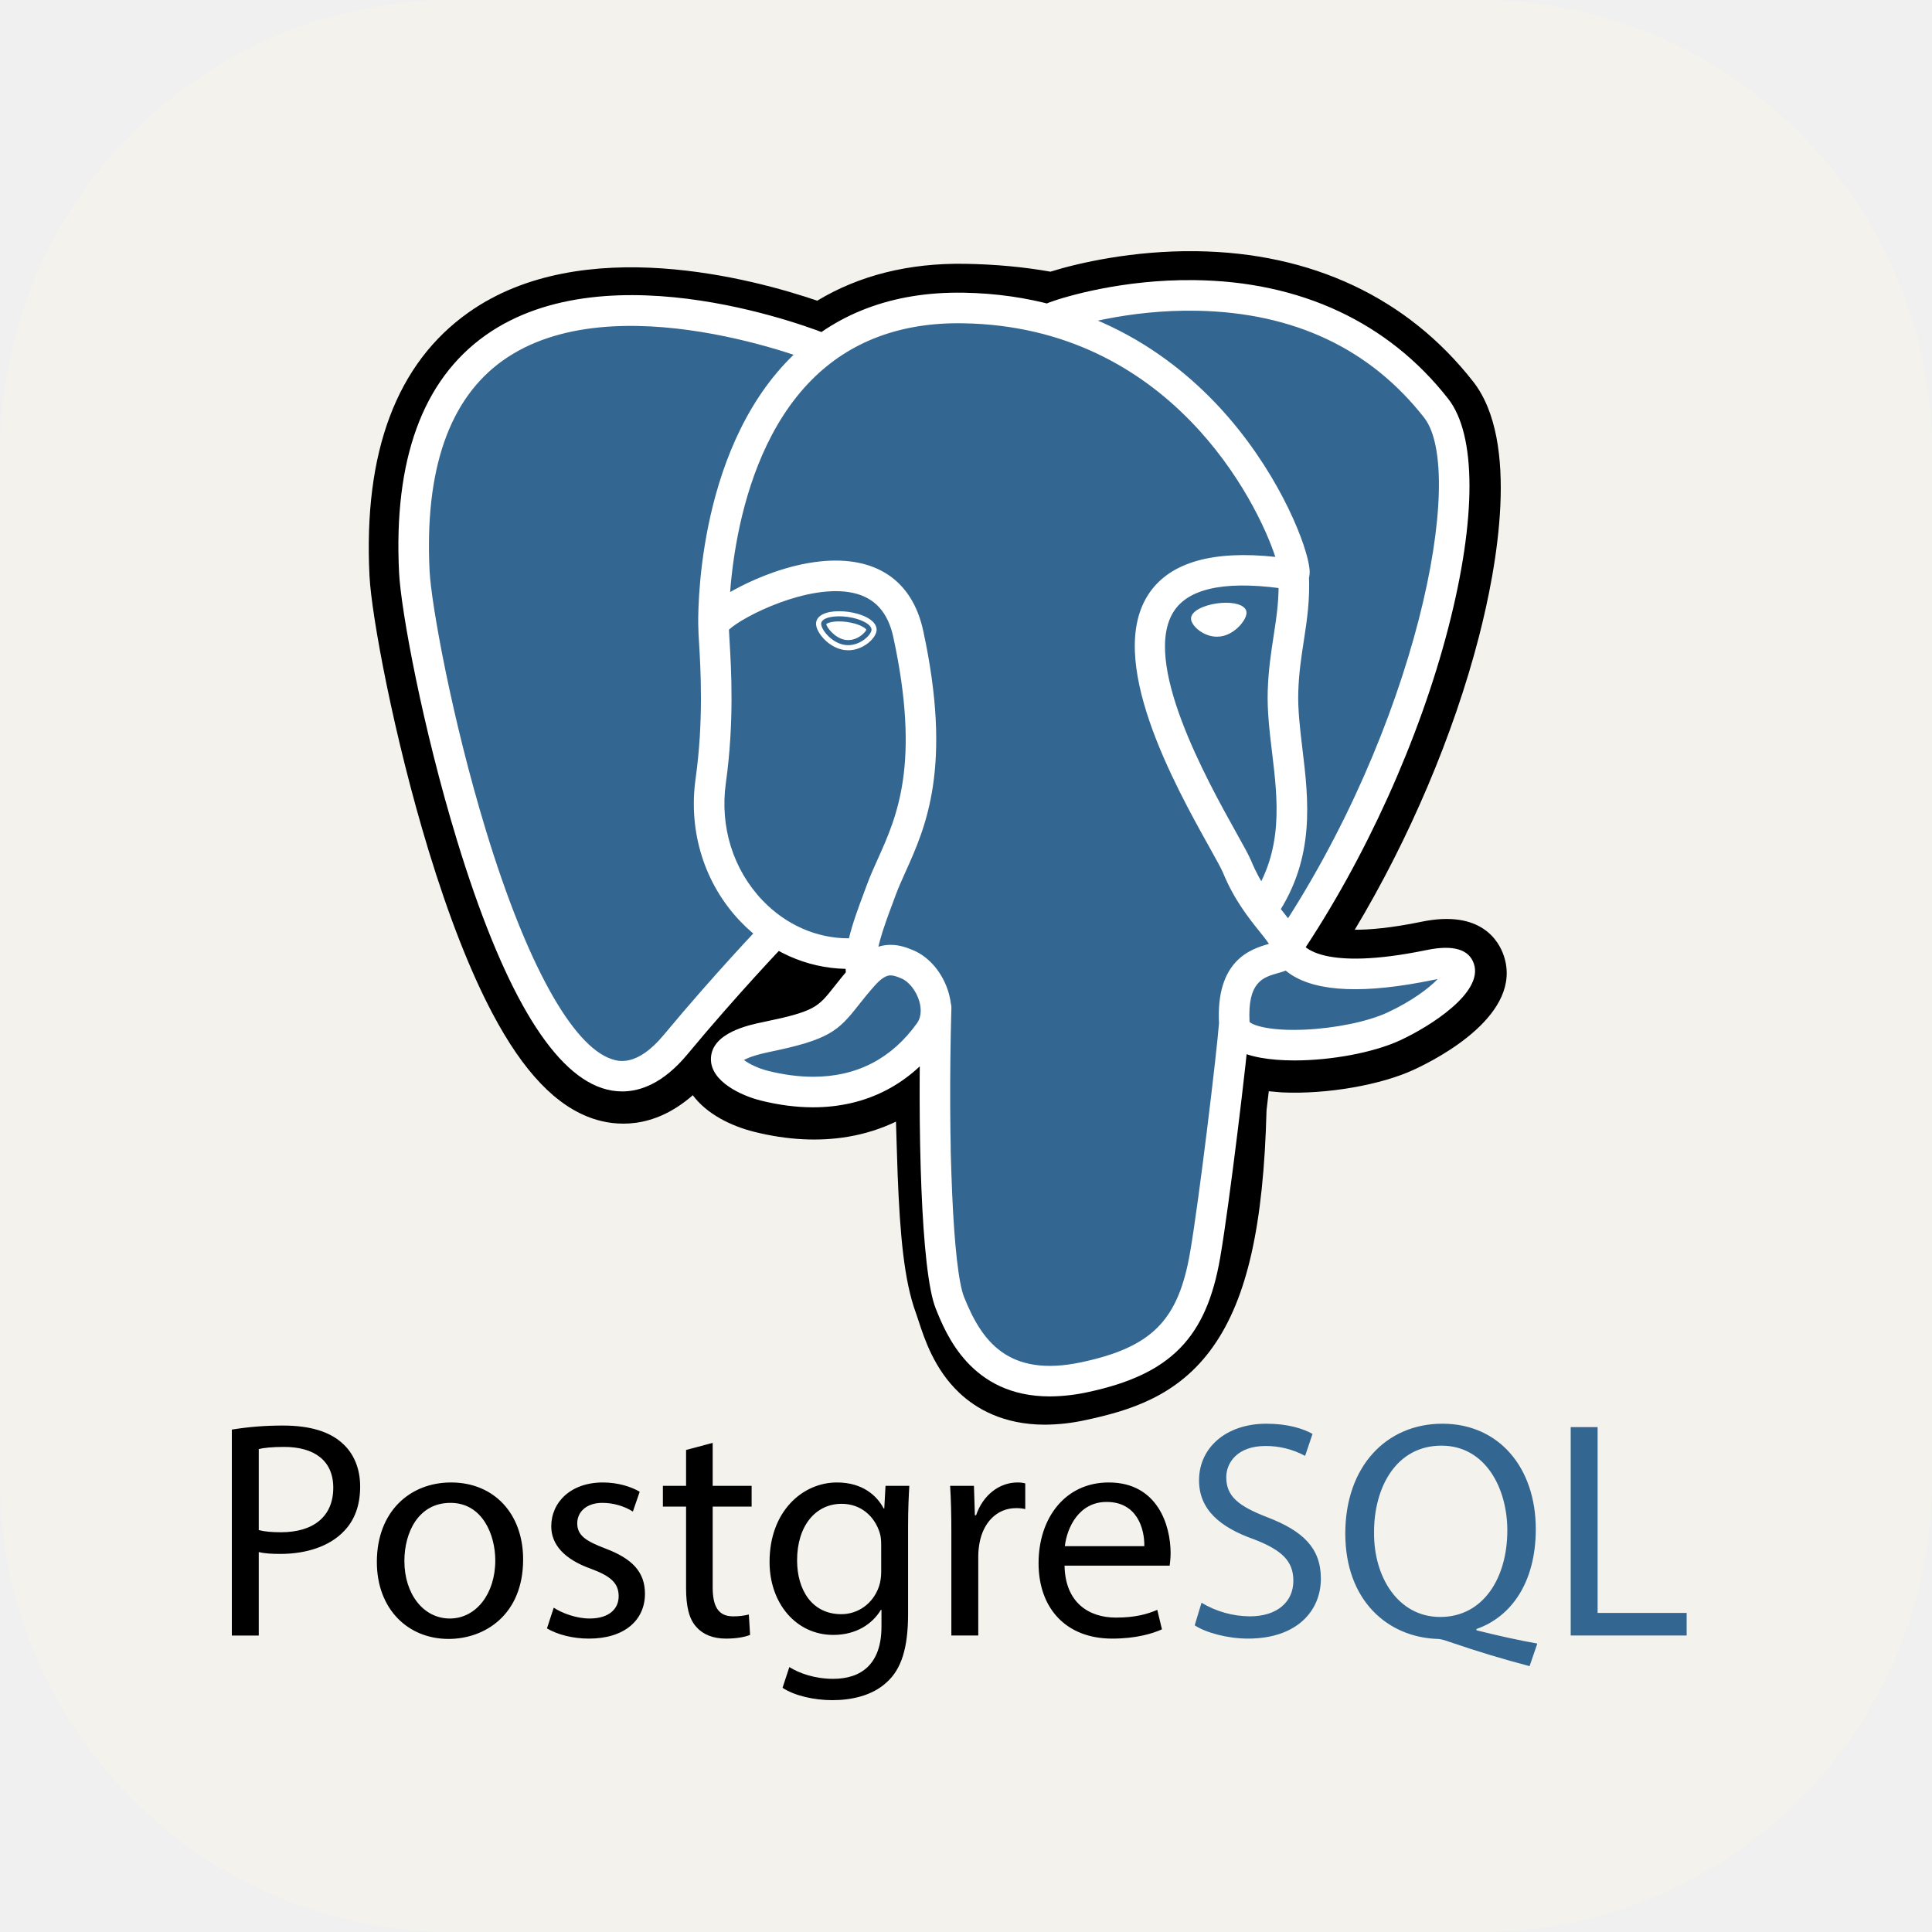
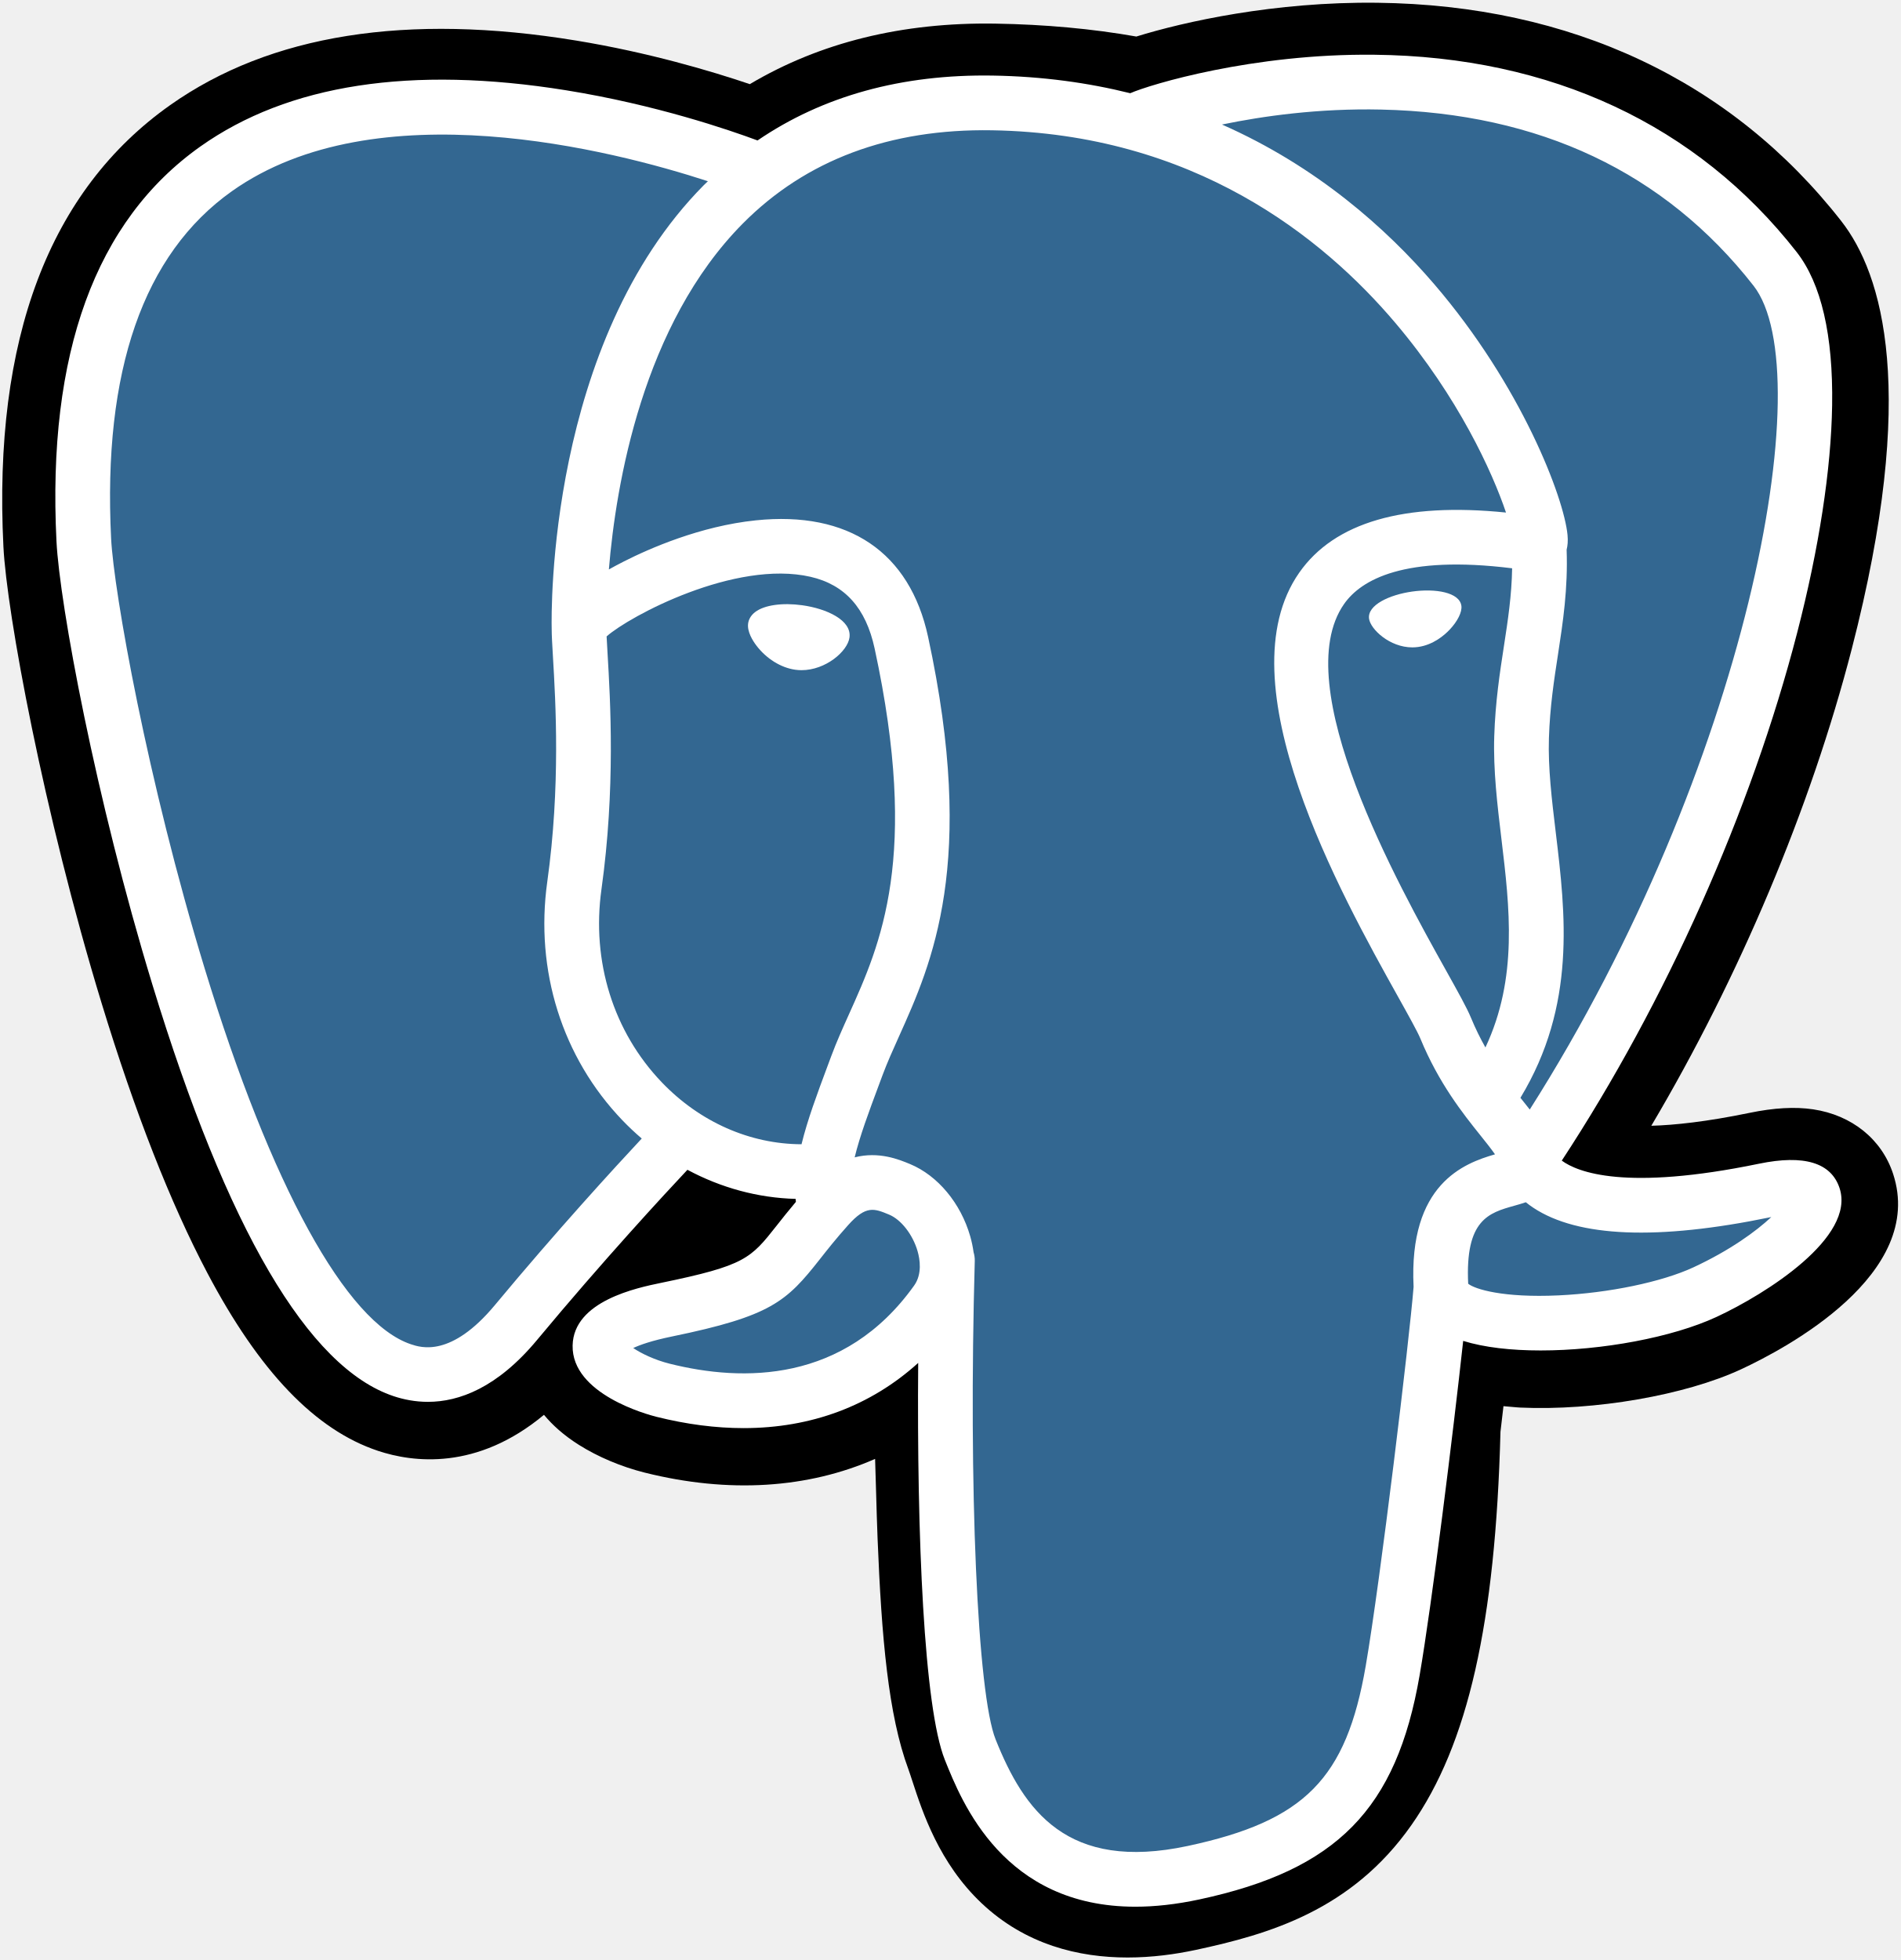
- <svg xmlns="http://www.w3.org/2000/svg" width="100" height="100" viewBox="0 0 100 100" fill="none">
-   <path d="M76.562 0H23.438C10.493 0 0 10.493 0 23.438V76.562C0 89.507 10.493 100 23.438 100H76.562C89.507 100 100 89.507 100 76.562V23.438C100 10.493 89.507 0 76.562 0Z" fill="#F4F2ED" />
-   <path d="M63.185 57.308C63.574 54.069 63.458 53.594 65.871 54.118L66.483 54.173C68.338 54.257 70.765 53.874 72.19 53.212C75.26 51.788 77.079 49.41 74.053 50.034C67.15 51.458 66.675 49.121 66.675 49.121C73.965 38.305 77.013 24.576 74.382 21.215C67.209 12.048 54.79 16.383 54.582 16.496L54.516 16.509C53.152 16.225 51.626 16.056 49.911 16.028C46.787 15.977 44.416 16.848 42.618 18.211C42.618 18.211 20.465 9.084 21.496 29.689C21.715 34.072 27.779 62.856 35.011 54.162C37.654 50.983 40.209 48.295 40.209 48.295C41.477 49.138 42.996 49.568 44.589 49.413L44.712 49.309C44.674 49.703 44.69 50.089 44.762 50.546C42.898 52.628 43.446 52.994 39.721 53.76C35.953 54.537 38.167 55.92 39.611 56.281C41.364 56.72 45.418 57.341 48.158 53.505L48.049 53.943C48.78 54.528 48.73 58.145 48.834 60.73C48.937 63.315 49.111 65.727 49.638 67.15C50.164 68.572 50.786 72.235 55.682 71.186C59.773 70.308 62.9 69.046 63.185 57.308Z" fill="black" />
-   <path d="M54.087 73.741C51.922 73.741 50.512 72.903 49.656 72.095C48.363 70.875 47.85 69.304 47.544 68.365L47.412 67.973C46.795 66.308 46.586 63.911 46.463 60.824C46.444 60.342 46.429 59.859 46.416 59.377C46.406 59.007 46.393 58.542 46.375 58.056C45.594 58.428 44.766 58.69 43.914 58.834C42.388 59.095 40.746 59.01 39.035 58.582C37.828 58.28 36.574 57.655 35.859 56.688C33.775 58.514 31.788 58.266 30.705 57.905C28.795 57.268 27.085 55.478 25.478 52.432C24.334 50.264 23.227 47.437 22.187 44.033C20.377 38.103 19.227 31.858 19.125 29.808C18.804 23.389 20.531 18.8 24.259 16.167C30.14 12.013 39.051 14.455 42.299 15.564C44.481 14.249 47.049 13.608 49.95 13.655C51.509 13.68 52.992 13.817 54.371 14.062C55.808 13.611 58.648 12.962 61.899 13.002C67.888 13.073 72.852 15.407 76.251 19.752C78.677 22.852 77.478 29.361 76.547 32.965C75.237 38.035 72.942 43.428 70.123 48.122C70.888 48.127 71.997 48.035 73.574 47.71C76.685 47.067 77.594 48.736 77.841 49.482C78.83 52.478 74.531 54.742 73.189 55.364C71.471 56.162 68.669 56.648 66.375 56.543L66.274 56.536L65.672 56.483L65.612 56.985L65.555 57.477C65.401 63.426 64.551 67.193 62.802 69.683C60.969 72.292 58.422 73.024 56.178 73.505C55.491 73.657 54.791 73.736 54.087 73.741ZM49.531 52.089C50.929 53.208 51.052 55.312 51.16 59.245C51.174 59.736 51.187 60.201 51.204 60.635C51.257 61.948 51.381 65.025 51.862 66.325C51.931 66.508 51.992 66.696 52.056 66.893C52.592 68.537 52.862 69.362 55.183 68.864C57.133 68.447 58.134 68.072 58.918 66.955C60.058 65.332 60.696 62.067 60.813 57.25L63.184 57.308L60.829 57.025L60.898 56.437C61.124 54.499 61.286 53.099 62.582 52.173C63.621 51.43 64.806 51.502 65.75 51.672C64.713 50.889 64.426 49.97 64.35 49.593L64.153 48.619L64.708 47.794C67.909 43.045 70.549 37.207 71.951 31.779C73.391 26.201 72.952 23.238 72.513 22.678C66.698 15.247 56.614 18.315 55.561 18.664L55.383 18.76L54.49 18.927L54.033 18.832C52.773 18.57 51.373 18.425 49.872 18.401C47.513 18.361 45.611 18.919 44.051 20.102L42.969 20.923L41.713 20.405C39.03 19.308 31.149 17.103 26.99 20.048C24.682 21.683 23.63 24.887 23.864 29.571C23.941 31.117 24.993 36.97 26.725 42.648C29.12 50.494 31.297 53.1 32.205 53.403C32.363 53.457 32.775 53.137 33.184 52.645C35.847 49.443 38.38 46.773 38.486 46.66L39.859 45.216L41.52 46.319C42.189 46.764 42.927 47.016 43.685 47.063L47.645 43.686L47.071 49.54C47.059 49.672 47.052 49.85 47.104 50.183L47.276 51.292L46.53 52.128L46.444 52.225L48.619 53.23L49.531 52.089Z" fill="black" />
-   <path d="M74.055 50.034C67.151 51.458 66.676 49.121 66.676 49.121C73.966 38.305 77.013 24.575 74.383 21.214C67.209 12.047 54.79 16.383 54.583 16.495L54.516 16.507C53.152 16.225 51.626 16.056 49.91 16.028C46.786 15.977 44.416 16.847 42.618 18.21C42.618 18.21 20.465 9.084 21.495 29.689C21.714 34.072 27.778 62.856 35.01 54.162C37.653 50.983 40.207 48.295 40.207 48.295C41.476 49.138 42.995 49.568 44.587 49.413L44.711 49.308C44.672 49.703 44.69 50.089 44.76 50.546C42.897 52.628 43.444 52.994 39.72 53.76C35.951 54.537 38.165 55.919 39.611 56.281C41.363 56.72 45.417 57.341 48.157 53.505L48.047 53.943C48.777 54.528 49.29 57.746 49.204 60.664C49.117 63.582 49.06 65.585 49.636 67.15C50.211 68.714 50.784 72.235 55.681 71.186C59.772 70.309 61.892 68.037 62.187 64.247C62.396 61.553 62.87 61.951 62.9 59.542L63.28 58.401C63.718 54.749 63.35 53.57 65.871 54.119L66.483 54.172C68.338 54.257 70.766 53.874 72.191 53.212C75.26 51.787 77.08 49.409 74.055 50.034Z" fill="#336791" />
-   <path d="M54.335 72.278C50.253 72.279 48.961 69.046 48.431 67.725C47.657 65.788 47.49 58.271 47.662 52.106C47.674 51.9 47.765 51.707 47.917 51.568C48.069 51.428 48.269 51.353 48.475 51.359C48.681 51.365 48.877 51.451 49.02 51.599C49.164 51.746 49.244 51.944 49.244 52.151C49.046 59.261 49.328 65.704 49.901 67.137C50.795 69.373 52.151 71.328 55.987 70.507C59.628 69.726 60.991 68.345 61.598 64.826C62.065 62.124 62.986 54.439 63.099 52.922C63.114 52.713 63.212 52.518 63.371 52.381C63.53 52.244 63.737 52.176 63.946 52.192C64.156 52.207 64.35 52.306 64.487 52.464C64.624 52.623 64.692 52.83 64.676 53.039C64.558 54.618 63.641 62.289 63.157 65.094C62.44 69.253 60.586 71.139 56.318 72.054C55.666 72.198 55.002 72.273 54.335 72.278ZM32.205 56.492C31.848 56.492 31.494 56.433 31.156 56.319C28.505 55.435 25.98 51.117 23.651 43.485C21.878 37.676 20.755 31.613 20.656 29.642C20.364 23.8 21.869 19.667 25.128 17.357C31.577 12.788 42.425 17.14 42.884 17.327C43.076 17.407 43.229 17.561 43.309 17.753C43.389 17.946 43.39 18.162 43.311 18.355C43.232 18.549 43.08 18.703 42.888 18.784C42.696 18.866 42.479 18.868 42.285 18.791V18.792C42.181 18.749 31.778 14.581 26.04 18.651C23.253 20.627 21.973 24.298 22.236 29.564C22.319 31.224 23.368 37.142 25.164 43.024C27.243 49.837 29.61 54.136 31.657 54.818C31.977 54.926 32.955 55.252 34.353 53.571C36.983 50.407 39.399 47.882 39.423 47.857C39.57 47.715 39.767 47.635 39.972 47.634C40.177 47.633 40.374 47.712 40.522 47.854C40.67 47.996 40.757 48.189 40.765 48.394C40.773 48.599 40.702 48.798 40.566 48.952C40.542 48.976 38.163 51.464 35.57 54.583C34.342 56.059 33.164 56.492 32.205 56.492ZM66.627 49.826C66.484 49.826 66.343 49.788 66.219 49.714C66.096 49.64 65.995 49.534 65.928 49.407C65.861 49.28 65.829 49.137 65.837 48.994C65.844 48.85 65.891 48.712 65.972 48.593C73.34 37.658 75.927 24.446 73.712 21.616C70.923 18.053 66.985 16.192 62.009 16.085C58.323 16.005 55.394 16.946 54.916 17.111L54.795 17.159C54.314 17.311 53.945 17.047 53.806 16.738C53.726 16.561 53.714 16.362 53.772 16.177C53.83 15.992 53.953 15.835 54.118 15.734L54.331 15.647L54.321 15.65L54.332 15.646C55.145 15.349 58.119 14.456 61.803 14.499C67.31 14.557 71.859 16.681 74.958 20.64C76.424 22.514 76.427 26.831 74.967 32.483C73.479 38.246 70.678 44.441 67.284 49.477C67.212 49.585 67.114 49.673 66.999 49.734C66.885 49.795 66.757 49.827 66.627 49.826ZM67.003 54.888C65.745 54.888 64.617 54.711 63.942 54.306C63.248 53.891 63.115 53.325 63.098 53.025C62.908 49.699 64.744 49.12 65.68 48.855C65.55 48.658 65.364 48.426 65.172 48.187C64.626 47.505 63.879 46.571 63.303 45.173C63.213 44.955 62.93 44.447 62.603 43.86C60.828 40.678 57.136 34.057 59.508 30.666C60.606 29.097 62.791 28.479 66.011 28.824C65.064 25.938 60.552 16.908 49.848 16.733C46.628 16.678 43.987 17.669 42.003 19.672C37.56 24.159 37.722 32.277 37.724 32.357C37.726 32.461 37.709 32.565 37.671 32.661C37.634 32.758 37.578 32.847 37.507 32.922C37.435 32.998 37.349 33.058 37.255 33.1C37.16 33.143 37.057 33.166 36.953 33.169C36.85 33.171 36.746 33.154 36.649 33.116C36.552 33.079 36.464 33.023 36.388 32.952C36.313 32.88 36.253 32.794 36.21 32.7C36.168 32.605 36.145 32.502 36.142 32.399C36.132 32.038 35.966 23.52 40.879 18.558C43.178 16.236 46.204 15.09 49.873 15.15C56.723 15.263 61.131 18.744 63.624 21.646C66.34 24.808 67.672 28.295 67.781 29.459C67.863 30.324 67.242 30.498 67.117 30.523L66.832 30.53C63.671 30.024 61.643 30.375 60.804 31.573C59 34.151 62.493 40.414 63.984 43.09C64.365 43.772 64.64 44.265 64.766 44.569C65.256 45.757 65.895 46.556 66.408 47.197C66.859 47.762 67.251 48.25 67.391 48.825C67.456 48.939 68.378 50.302 73.847 49.173C75.218 48.891 76.04 49.133 76.291 49.892C76.785 51.387 74.012 53.13 72.477 53.844C71.099 54.483 68.903 54.888 67.003 54.888ZM64.676 52.895C64.849 53.07 65.717 53.372 67.515 53.295C69.113 53.226 70.799 52.878 71.811 52.409C73.105 51.808 73.968 51.137 74.415 50.678L74.166 50.724C70.669 51.446 68.196 51.35 66.816 50.438C66.722 50.376 66.633 50.31 66.548 50.239C66.398 50.298 66.26 50.337 66.161 50.364C65.377 50.584 64.567 50.811 64.676 52.895ZM42.087 57.314C41.218 57.314 40.304 57.196 39.37 56.962C38.403 56.72 36.772 55.992 36.797 54.796C36.825 53.453 38.777 53.05 39.512 52.899C42.167 52.352 42.34 52.133 43.169 51.08C43.411 50.773 43.712 50.391 44.122 49.932C44.732 49.251 45.398 48.905 46.102 48.905C46.592 48.905 46.995 49.072 47.26 49.181C48.107 49.532 48.813 50.38 49.104 51.396C49.366 52.312 49.241 53.193 48.752 53.878C47.147 56.126 44.842 57.314 42.087 57.314ZM38.506 54.864C38.745 55.048 39.222 55.294 39.754 55.428C40.563 55.63 41.347 55.733 42.087 55.733C44.341 55.733 46.15 54.799 47.465 52.959C47.739 52.575 47.657 52.088 47.584 51.831C47.43 51.294 47.048 50.806 46.655 50.642C46.441 50.554 46.264 50.486 46.102 50.486C46.015 50.486 45.749 50.486 45.302 50.986C44.924 51.409 44.652 51.754 44.412 52.058C43.379 53.37 42.905 53.815 39.831 54.448C39.081 54.604 38.697 54.76 38.506 54.864ZM44.589 51.215C44.4 51.215 44.218 51.147 44.074 51.024C43.931 50.901 43.837 50.731 43.808 50.544C43.788 50.413 43.774 50.28 43.768 50.148C41.753 50.109 39.809 49.245 38.334 47.705C36.468 45.758 35.618 43.061 36.004 40.305C36.422 37.312 36.266 34.67 36.182 33.251C36.16 32.959 36.148 32.666 36.143 32.373C36.144 32.123 36.149 31.459 38.368 30.335C39.157 29.934 40.74 29.236 42.468 29.057C45.333 28.762 47.221 30.037 47.786 32.65C49.312 39.704 47.907 42.824 46.881 45.102C46.69 45.526 46.51 45.927 46.365 46.315L46.238 46.658C45.696 48.111 45.228 49.366 45.372 50.304C45.404 50.511 45.352 50.723 45.228 50.892C45.104 51.061 44.917 51.174 44.71 51.206L44.589 51.215ZM37.73 32.592L37.761 33.157C37.849 34.631 38.011 37.375 37.57 40.525C37.253 42.797 37.947 45.016 39.475 46.611C40.683 47.872 42.274 48.567 43.908 48.567H43.942C44.125 47.796 44.429 46.982 44.756 46.105L44.883 45.765C45.046 45.327 45.236 44.902 45.438 44.454C46.426 42.26 47.654 39.529 46.239 32.984C45.959 31.688 45.279 30.938 44.162 30.69C41.867 30.183 38.447 31.909 37.73 32.592ZM42.504 32.256C42.465 32.536 43.017 33.282 43.736 33.382C44.454 33.483 45.069 32.899 45.108 32.62C45.147 32.34 44.595 32.032 43.876 31.931C43.157 31.831 42.542 31.976 42.504 32.256ZM43.901 33.658L43.699 33.644C43.253 33.582 42.802 33.3 42.494 32.891C42.385 32.748 42.208 32.468 42.243 32.219C42.294 31.854 42.738 31.637 43.433 31.637C43.589 31.637 43.75 31.648 43.913 31.67C44.292 31.723 44.645 31.833 44.905 31.978C45.356 32.23 45.39 32.511 45.369 32.657C45.313 33.059 44.672 33.658 43.901 33.658ZM42.766 32.303C42.789 32.475 43.216 33.045 43.772 33.122L43.901 33.131C44.414 33.131 44.798 32.727 44.843 32.594C44.796 32.504 44.466 32.28 43.839 32.194C43.704 32.174 43.568 32.164 43.432 32.164C43.031 32.163 42.816 32.254 42.766 32.303ZM64.385 31.686C64.424 31.966 63.873 32.712 63.154 32.812C62.434 32.912 61.82 32.329 61.78 32.049C61.742 31.77 62.294 31.461 63.013 31.361C63.731 31.26 64.346 31.407 64.385 31.686ZM62.988 32.955C62.295 32.955 61.699 32.416 61.65 32.067C61.593 31.648 62.283 31.329 62.995 31.231C63.151 31.209 63.306 31.198 63.456 31.198C64.07 31.198 64.476 31.378 64.516 31.668C64.543 31.856 64.399 32.146 64.15 32.407C63.986 32.58 63.642 32.878 63.173 32.943L62.988 32.955ZM63.455 31.461C63.318 31.461 63.175 31.471 63.03 31.491C62.315 31.59 61.89 31.878 61.91 32.032C61.934 32.2 62.39 32.692 62.987 32.692L63.134 32.681C63.525 32.626 63.818 32.372 63.957 32.225C64.177 31.994 64.264 31.777 64.254 31.703C64.241 31.606 63.977 31.461 63.455 31.461ZM65.421 47.744C65.278 47.744 65.137 47.705 65.015 47.632C64.892 47.558 64.791 47.452 64.724 47.326C64.656 47.199 64.624 47.057 64.632 46.914C64.639 46.771 64.685 46.632 64.764 46.513C66.449 43.998 66.14 41.431 65.842 38.951C65.715 37.893 65.584 36.8 65.618 35.751C65.653 34.672 65.789 33.782 65.922 32.92C66.079 31.9 66.228 30.935 66.166 29.792C66.162 29.586 66.237 29.387 66.377 29.236C66.517 29.085 66.71 28.995 66.915 28.984C67.12 28.973 67.322 29.042 67.477 29.177C67.632 29.312 67.729 29.502 67.746 29.707C67.816 31.014 67.648 32.105 67.486 33.161C67.36 33.975 67.23 34.817 67.199 35.801C67.169 36.73 67.288 37.717 67.413 38.761C67.731 41.4 68.09 44.391 66.079 47.393C65.927 47.621 65.676 47.744 65.421 47.744Z" fill="white" />
-   <path d="M12 73.995C12.884 73.852 13.778 73.782 14.673 73.787C16.049 73.787 17.058 74.107 17.698 74.684C18.29 75.196 18.642 75.98 18.642 76.941C18.642 77.917 18.354 78.685 17.81 79.246C17.073 80.03 15.873 80.43 14.513 80.43C14.097 80.43 13.713 80.414 13.393 80.334V84.656H12V73.995ZM13.393 79.197C13.697 79.277 14.081 79.309 14.545 79.309C16.225 79.309 17.25 78.493 17.25 77.004C17.25 75.58 16.242 74.892 14.705 74.892C14.097 74.892 13.633 74.94 13.393 75.004V79.197ZM27.077 80.717C27.077 83.582 25.092 84.831 23.219 84.831C21.123 84.831 19.506 83.295 19.506 80.845C19.506 78.253 21.203 76.732 23.347 76.732C25.572 76.732 27.077 78.349 27.077 80.717ZM20.931 80.797C20.931 82.494 21.907 83.774 23.284 83.774C24.628 83.774 25.636 82.51 25.636 80.765C25.636 79.453 24.98 77.788 23.315 77.788C21.65 77.788 20.931 79.325 20.931 80.797ZM28.661 83.214C29.077 83.486 29.813 83.774 30.517 83.774C31.541 83.774 32.022 83.262 32.022 82.622C32.022 81.95 31.622 81.582 30.581 81.197C29.189 80.701 28.533 79.933 28.533 79.005C28.533 77.757 29.541 76.732 31.205 76.732C31.99 76.732 32.678 76.956 33.111 77.212L32.758 78.237C32.282 77.943 31.733 77.788 31.174 77.788C30.342 77.788 29.878 78.269 29.878 78.845C29.878 79.485 30.342 79.773 31.351 80.157C32.695 80.669 33.383 81.341 33.383 82.494C33.383 83.854 32.327 84.814 30.486 84.814C29.638 84.814 28.854 84.606 28.31 84.286L28.661 83.214ZM36.888 74.683V76.908H38.904V77.98H36.888V82.157C36.888 83.117 37.159 83.662 37.944 83.662C38.219 83.665 38.493 83.633 38.76 83.566L38.824 84.622C38.553 84.734 38.12 84.814 37.576 84.814C36.92 84.814 36.392 84.606 36.055 84.222C35.656 83.805 35.511 83.117 35.511 82.205V77.98H34.311V76.908H35.511V75.051L36.888 74.683ZM47.066 76.908C47.034 77.468 47.002 78.093 47.002 79.037V83.534C47.002 85.311 46.65 86.399 45.898 87.072C45.146 87.776 44.058 88 43.081 88C42.153 88 41.129 87.776 40.504 87.36L40.856 86.287C41.368 86.608 42.169 86.896 43.129 86.896C44.569 86.896 45.625 86.143 45.625 84.191V83.327H45.593C45.161 84.047 44.329 84.623 43.129 84.623C41.208 84.623 39.832 82.99 39.832 80.845C39.832 78.221 41.544 76.732 43.321 76.732C44.666 76.732 45.402 77.436 45.738 78.077H45.77L45.834 76.908H47.066ZM45.61 79.965C45.61 79.725 45.594 79.517 45.53 79.325C45.274 78.509 44.586 77.837 43.562 77.837C42.217 77.837 41.257 78.973 41.257 80.765C41.257 82.286 42.025 83.55 43.545 83.55C44.41 83.55 45.194 83.006 45.498 82.11C45.578 81.87 45.611 81.597 45.611 81.358L45.61 79.965ZM49.242 79.325C49.242 78.413 49.226 77.628 49.178 76.908H50.411L50.459 78.429H50.523C50.875 77.388 51.723 76.732 52.667 76.732C52.827 76.732 52.939 76.748 53.067 76.78V78.109C52.909 78.074 52.748 78.058 52.587 78.061C51.595 78.061 50.89 78.813 50.699 79.869C50.659 80.086 50.638 80.305 50.635 80.525V84.654H49.242V79.325ZM55.101 81.037C55.133 82.942 56.348 83.726 57.757 83.726C58.766 83.726 59.373 83.55 59.901 83.326L60.142 84.334C59.645 84.558 58.797 84.814 57.565 84.814C55.18 84.814 53.756 83.246 53.756 80.909C53.756 78.573 55.132 76.732 57.389 76.732C59.917 76.732 60.59 78.956 60.59 80.381C60.59 80.669 60.558 80.893 60.542 81.037L55.101 81.037ZM59.23 80.029C59.245 79.133 58.861 77.74 57.277 77.74C55.853 77.74 55.229 79.053 55.116 80.029H59.23Z" fill="black" />
-   <path d="M62.19 82.958C62.945 83.411 63.807 83.654 64.687 83.662C66.111 83.662 66.944 82.91 66.944 81.821C66.944 80.813 66.367 80.237 64.911 79.677C63.15 79.053 62.062 78.14 62.062 76.62C62.062 74.939 63.455 73.691 65.551 73.691C66.655 73.691 67.456 73.947 67.936 74.219L67.552 75.356C66.922 75.017 66.218 74.841 65.503 74.844C64.031 74.844 63.471 75.724 63.471 76.46C63.471 77.468 64.126 77.964 65.615 78.54C67.44 79.245 68.368 80.125 68.368 81.709C68.368 83.374 67.135 84.814 64.591 84.814C63.55 84.814 62.414 84.51 61.837 84.126L62.19 82.958ZM79.171 86.239C77.78 85.874 76.402 85.457 75.042 84.99C74.818 84.91 74.594 84.83 74.385 84.83C71.825 84.734 69.632 82.846 69.632 79.373C69.632 75.916 71.745 73.691 74.658 73.691C77.586 73.691 79.492 75.964 79.492 79.149C79.492 81.918 78.211 83.694 76.419 84.318V84.382C77.491 84.654 78.659 84.91 79.572 85.07L79.171 86.239ZM78.019 79.213C78.019 77.052 76.899 74.827 74.61 74.827C72.257 74.827 71.105 77.004 71.121 79.341C71.105 81.629 72.369 83.694 74.546 83.694C76.771 83.694 78.019 81.677 78.019 79.213ZM81.299 73.867H82.692V83.486H87.301V84.654H81.299V73.867Z" fill="#336791" />
+ <svg xmlns="http://www.w3.org/2000/svg" width="256px" height="264px" viewBox="0 0 256 264" version="1.1" preserveAspectRatio="xMidYMid">
+   <g>
+     <path d="M255.008,158.086 C253.473,153.437 249.452,150.199 244.252,149.422 C241.8,149.056 238.992,149.212 235.669,149.897 C229.877,151.092 225.58,151.547 222.444,151.635 C234.281,131.65 243.906,108.86 249.447,87.407 C258.406,52.718 253.619,36.915 248.024,29.767 C233.217,10.848 211.614,0.683 185.552,0.372 C171.649,0.202 159.444,2.947 153.077,4.921 C147.149,3.875 140.775,3.291 134.086,3.183 C121.55,2.983 110.473,5.716 101.008,11.333 C95.767,9.561 87.358,7.063 77.646,5.469 C54.804,1.719 36.394,4.641 22.928,14.154 C6.622,25.672 -0.937,45.684 0.461,73.634 C0.905,82.508 5.869,109.508 13.685,135.114 C18.177,149.832 22.967,162.054 27.922,171.444 C34.949,184.759 42.468,192.6 50.909,195.416 C55.64,196.992 64.236,198.096 73.277,190.567 C74.423,191.954 75.952,193.333 77.981,194.614 C80.558,196.239 83.709,197.567 86.856,198.354 C98.197,201.189 108.82,200.48 117.883,196.506 C117.939,198.118 117.982,199.658 118.018,200.988 C118.079,203.145 118.138,205.26 118.217,207.238 C118.754,220.612 119.664,231.011 122.36,238.287 C122.508,238.688 122.707,239.297 122.917,239.944 C124.262,244.062 126.511,250.956 132.233,256.355 C138.158,261.948 145.325,263.663 151.889,263.663 C155.181,263.663 158.322,263.231 161.077,262.641 C170.897,260.536 182.05,257.33 190.118,245.842 C197.746,234.982 201.454,218.625 202.125,192.851 C202.212,192.123 202.292,191.427 202.369,190.764 C202.422,190.316 202.475,189.859 202.529,189.402 L204.326,189.56 L204.789,189.591 C214.791,190.047 227.021,187.926 234.532,184.437 C240.467,181.683 259.486,171.642 255.008,158.086" fill="#000000" />
+     <path d="M237.906,160.722 C208.166,166.857 206.121,156.788 206.121,156.788 C237.522,110.195 250.648,51.052 239.32,36.577 C208.417,-2.908 154.922,15.766 154.029,16.25 L153.742,16.302 C147.866,15.082 141.291,14.356 133.9,14.235 C120.444,14.014 110.236,17.763 102.49,23.637 C102.49,23.637 7.06,-15.677 11.499,73.081 C12.443,91.963 38.563,215.954 69.717,178.503 C81.104,164.808 92.106,153.229 92.106,153.229 C97.571,156.859 104.113,158.711 110.971,158.046 L111.504,157.594 C111.338,159.294 111.414,160.957 111.717,162.926 C103.691,171.893 106.05,173.467 90.006,176.77 C73.771,180.116 83.308,186.072 89.535,187.629 C97.084,189.517 114.548,192.191 126.348,175.672 L125.878,177.557 C129.022,180.076 131.23,193.94 130.86,206.509 C130.49,219.077 130.243,227.706 132.721,234.446 C135.199,241.186 137.668,256.351 158.76,251.832 C176.383,248.055 185.516,238.268 186.787,221.943 C187.688,210.336 189.729,212.052 189.857,201.675 L191.494,196.763 C193.381,181.03 191.794,175.954 202.651,178.315 L205.29,178.547 C213.282,178.91 223.741,177.261 229.88,174.408 C243.098,168.274 250.938,158.031 237.904,160.722 L237.906,160.722" fill="#336791" />
+     <path d="M108.076,81.525 C105.397,81.152 102.969,81.497 101.741,82.427 C101.05,82.95 100.837,83.556 100.779,83.973 C100.625,85.078 101.4,86.3 101.875,86.93 C103.221,88.714 105.187,89.94 107.133,90.21 C107.415,90.249 107.696,90.268 107.975,90.268 C111.22,90.268 114.171,87.741 114.431,85.876 C114.756,83.54 111.365,81.983 108.076,81.525" fill="#FFFFFF" />
+     <path d="M196.86,81.599 L196.86,81.599 C196.604,79.768 193.346,79.246 190.254,79.676 C187.166,80.106 184.172,81.5 184.422,83.335 C184.623,84.762 187.199,87.198 190.249,87.198 C190.507,87.198 190.767,87.181 191.029,87.144 C193.065,86.862 194.559,85.569 195.268,84.824 C196.35,83.688 196.975,82.422 196.86,81.599" fill="#FFFFFF" />
+     <path d="M247.802,160.025 C246.668,156.596 243.018,155.493 236.954,156.745 C218.949,160.461 212.501,157.887 210.384,156.328 C224.379,135.007 235.892,109.236 242.103,85.191 C245.045,73.801 246.67,63.223 246.803,54.602 C246.95,45.138 245.338,38.184 242.014,33.936 C228.612,16.811 208.942,7.625 185.132,7.373 C168.763,7.189 154.933,11.378 152.252,12.556 C146.606,11.152 140.451,10.29 133.75,10.18 C121.462,9.981 110.84,12.923 102.046,18.919 C98.226,17.498 88.354,14.109 76.281,12.164 C55.409,8.803 38.823,11.35 26.987,19.735 C12.864,29.741 6.344,47.627 7.607,72.894 C8.032,81.396 12.876,107.548 20.52,132.593 C30.582,165.557 41.519,184.218 53.028,188.057 C54.375,188.506 55.929,188.82 57.641,188.82 C61.839,188.82 66.986,186.928 72.341,180.49 C81.236,169.789 89.541,160.822 92.602,157.564 C97.126,159.992 102.096,161.348 107.179,161.484 C107.188,161.617 107.202,161.75 107.214,161.882 C106.194,163.092 105.357,164.152 104.644,165.057 C101.122,169.528 100.389,170.459 89.052,172.793 C85.827,173.459 77.261,175.224 77.136,181.228 C77,187.788 87.261,190.543 88.43,190.835 C92.504,191.855 96.429,192.358 100.172,192.358 C109.275,192.357 117.286,189.366 123.688,183.577 C123.491,206.963 124.466,230.007 127.274,237.028 C129.573,242.776 135.192,256.823 152.938,256.822 C155.542,256.822 158.408,256.519 161.561,255.843 C180.082,251.872 188.125,243.687 191.236,225.64 C192.901,215.995 195.758,192.964 197.102,180.61 C199.938,181.495 203.589,181.9 207.536,181.899 C215.768,181.899 225.267,180.15 231.224,177.385 C237.916,174.277 249.992,166.651 247.802,160.025 L247.802,160.025 Z M203.696,76.545 C203.635,80.192 203.133,83.503 202.601,86.959 C202.028,90.676 201.436,94.519 201.287,99.184 C201.14,103.724 201.707,108.445 202.255,113.009 C203.363,122.228 204.5,131.721 200.099,141.087 C199.415,139.872 198.754,138.546 198.149,137.078 C197.602,135.752 196.414,133.622 194.77,130.674 C188.37,119.198 173.385,92.324 181.056,81.358 C183.341,78.094 189.14,74.738 203.696,76.545 L203.696,76.545 Z M186.052,14.758 C207.386,15.229 224.261,23.21 236.21,38.478 C245.374,50.189 235.283,103.476 206.07,149.447 C205.781,149.08 205.488,148.71 205.184,148.33 C205.063,148.178 204.939,148.024 204.814,147.868 C212.363,135.401 210.887,123.066 209.573,112.13 C209.033,107.642 208.524,103.403 208.653,99.421 C208.787,95.2 209.345,91.581 209.885,88.081 C210.548,83.768 211.223,79.305 211.037,74.044 C211.176,73.492 211.232,72.84 211.159,72.066 C210.684,67.021 204.924,51.922 193.184,38.255 C186.762,30.781 177.397,22.416 164.61,16.774 C170.11,15.634 177.631,14.571 186.052,14.758 L186.052,14.758 Z M66.674,175.778 C60.774,182.872 56.7,181.512 55.36,181.066 C46.629,178.154 36.5,159.702 27.569,130.442 C19.841,105.124 15.325,79.665 14.967,72.526 C13.839,49.948 19.312,34.213 31.235,25.757 C50.639,11.997 82.541,20.233 95.36,24.41 C95.176,24.592 94.984,24.762 94.802,24.947 C73.766,46.191 74.265,82.488 74.317,84.706 C74.315,85.562 74.387,86.774 74.485,88.441 C74.847,94.546 75.521,105.908 73.721,118.775 C72.049,130.732 75.735,142.435 83.832,150.884 C84.67,151.758 85.545,152.58 86.449,153.352 C82.845,157.212 75.012,165.748 66.674,175.778 L66.674,175.778 Z M89.153,145.785 C82.627,138.975 79.663,129.503 81.02,119.796 C82.92,106.203 82.219,94.365 81.842,88.005 C81.789,87.115 81.743,86.335 81.715,85.72 C84.788,82.995 99.029,75.365 109.184,77.692 C113.819,78.753 116.643,81.909 117.817,87.337 C123.893,115.44 118.621,127.153 114.385,136.566 C113.512,138.505 112.687,140.338 111.983,142.234 L111.437,143.7 C110.055,147.406 108.769,150.852 107.972,154.124 C101.034,154.103 94.285,151.14 89.153,145.785 L89.153,145.785 Z M90.218,183.685 C88.192,183.179 86.37,182.3 85.301,181.571 C86.194,181.15 87.783,180.579 90.539,180.012 C103.876,177.266 105.936,175.328 110.434,169.617 C111.465,168.308 112.634,166.823 114.253,165.015 C114.253,165.014 114.254,165.014 114.255,165.013 C116.666,162.313 117.769,162.771 119.769,163.601 C121.39,164.272 122.969,166.303 123.609,168.539 C123.912,169.595 124.252,171.6 123.139,173.159 C113.743,186.315 100.051,186.146 90.218,183.685 L90.218,183.685 Z M160.017,248.637 C143.701,252.133 137.924,243.808 134.117,234.291 C131.66,228.147 130.452,200.44 131.309,169.844 C131.32,169.437 131.262,169.043 131.15,168.674 C131.052,167.96 130.902,167.238 130.694,166.512 C129.42,162.06 126.315,158.336 122.59,156.792 C121.11,156.179 118.394,155.054 115.13,155.889 C115.826,153.021 117.033,149.782 118.342,146.275 L118.891,144.8 C119.509,143.137 120.285,141.414 121.105,139.59 C125.538,129.742 131.609,116.253 125.02,85.78 C122.552,74.366 114.31,68.792 101.816,70.087 C94.325,70.862 87.473,73.884 84.055,75.617 C83.32,75.989 82.648,76.349 82.02,76.699 C82.974,65.199 86.578,43.707 100.061,30.11 C108.549,21.549 119.854,17.321 133.628,17.549 C160.769,17.993 178.172,31.921 187.994,43.528 C196.458,53.529 201.041,63.604 202.87,69.037 C189.115,67.639 179.76,70.354 175.018,77.134 C164.701,91.882 180.662,120.506 188.333,134.263 C189.74,136.784 190.954,138.963 191.336,139.889 C193.834,145.943 197.068,149.985 199.429,152.935 C200.153,153.839 200.855,154.716 201.389,155.482 C197.223,156.683 189.74,159.458 190.422,173.329 C189.872,180.289 185.961,212.875 183.974,224.388 C181.351,239.598 175.754,245.263 160.017,248.637 L160.017,248.637 Z M228.121,170.701 C223.861,172.678 216.732,174.162 209.96,174.48 C202.479,174.83 198.672,173.642 197.776,172.911 C197.355,164.267 200.573,163.364 203.978,162.408 C204.513,162.257 205.035,162.111 205.539,161.935 C205.852,162.19 206.195,162.443 206.571,162.691 C212.583,166.659 223.306,167.087 238.445,163.962 C238.5,163.951 238.556,163.94 238.611,163.929 C236.569,165.838 233.075,168.4 228.121,170.701 L228.121,170.701 Z" fill="#FFFFFF" />
+   </g>
</svg>
